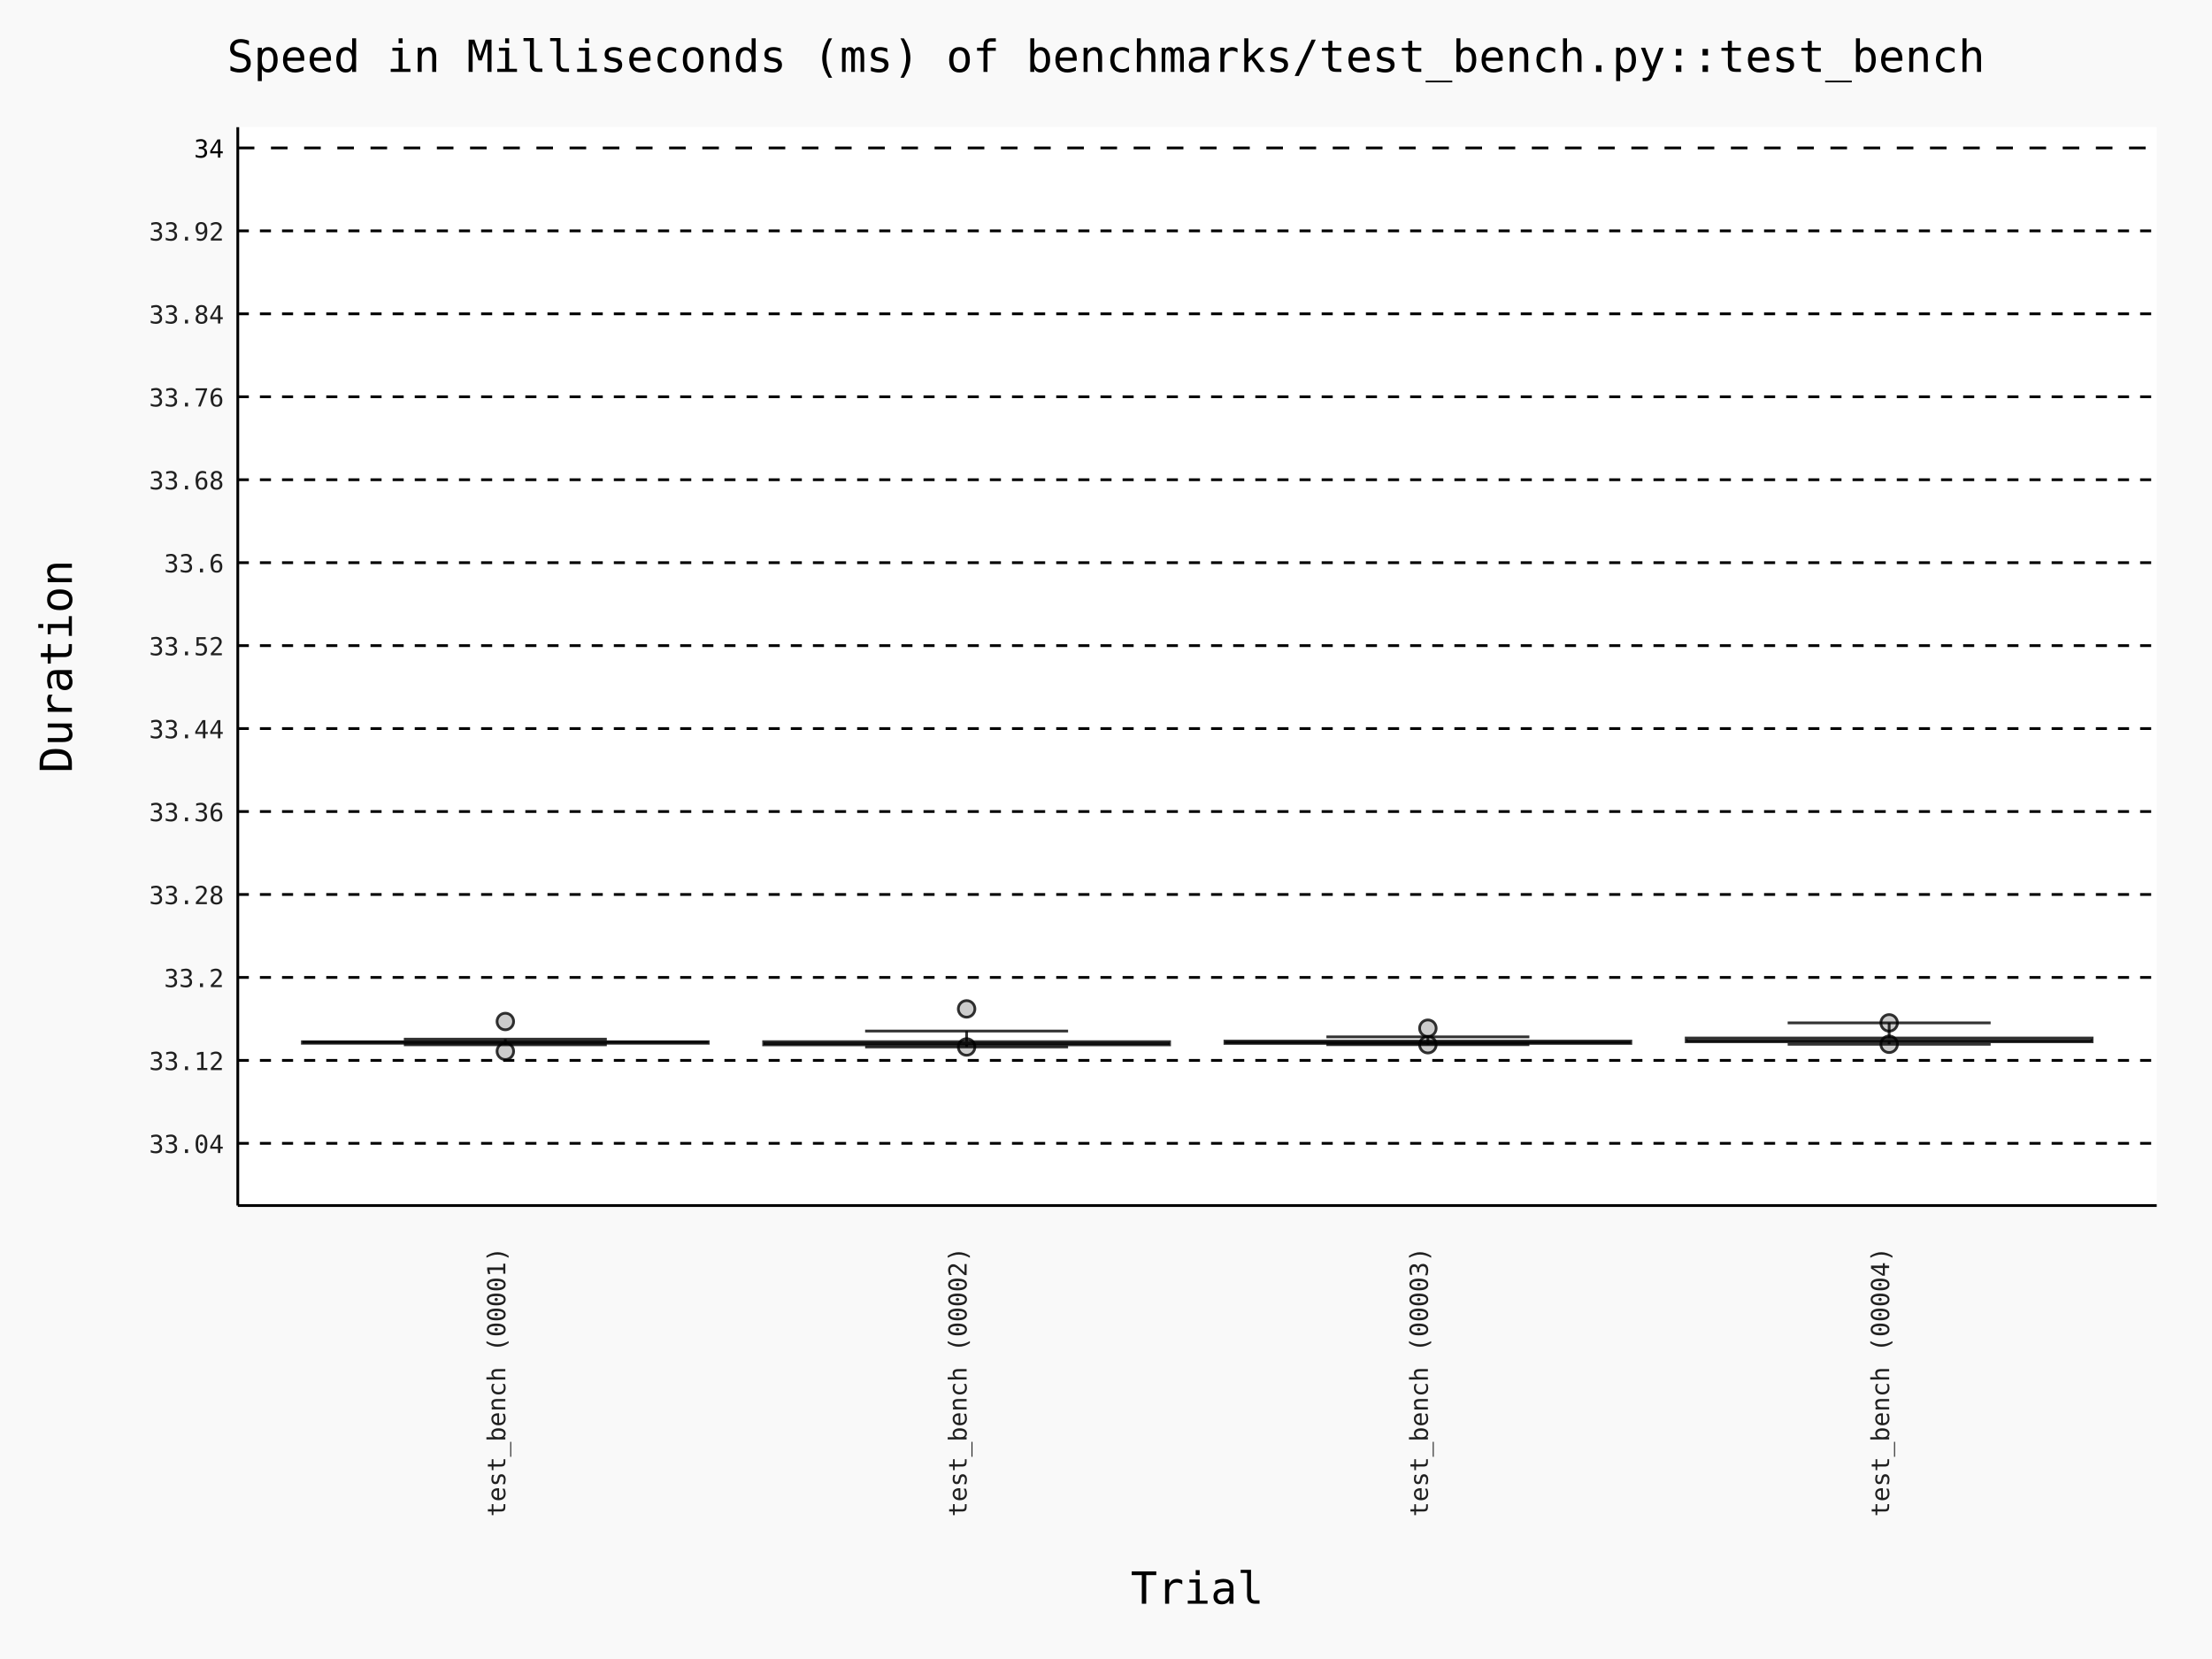
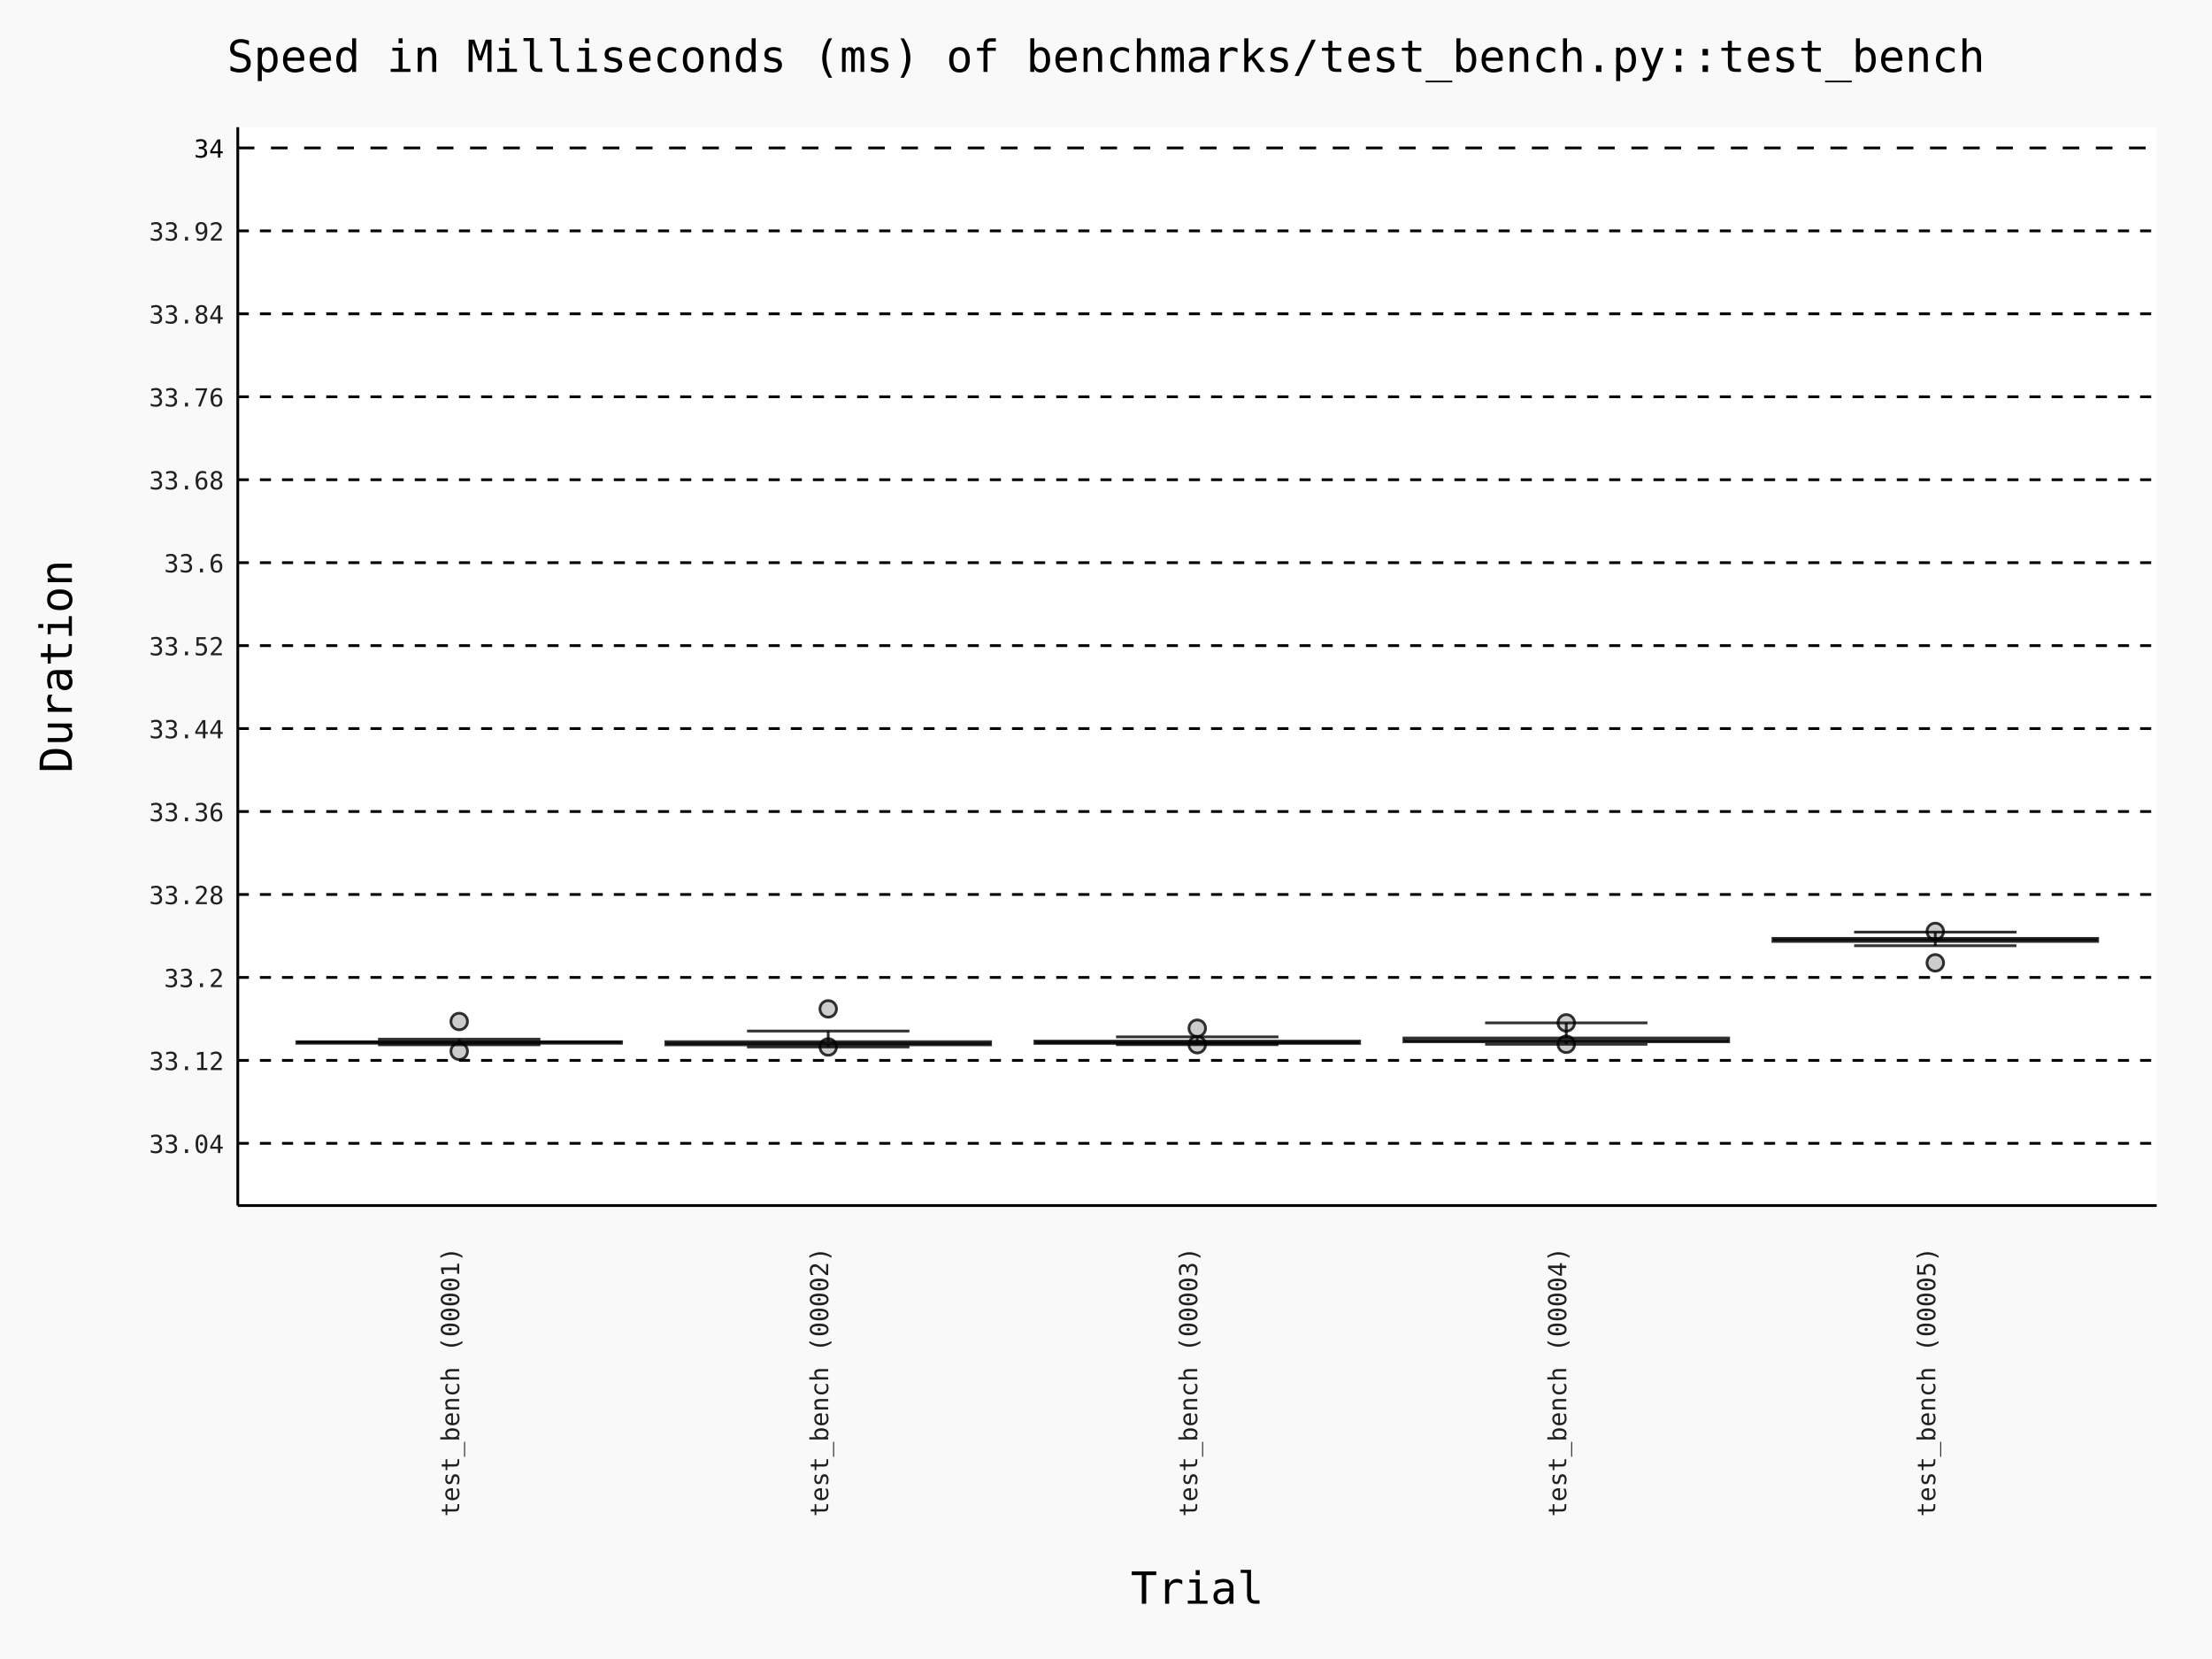
- <svg xmlns="http://www.w3.org/2000/svg" id="chart-e95749db-1600-477d-890f-086d8e971c10" class="pygal-chart" viewBox="0 0 800 600">
+ <svg xmlns="http://www.w3.org/2000/svg" id="chart-2c768e1c-0961-4735-a613-643d06b9895b" class="pygal-chart" viewBox="0 0 800 600">
  <defs>
-     <style type="text/css">#chart-e95749db-1600-477d-890f-086d8e971c10{-webkit-user-select:none;-webkit-font-smoothing:antialiased;font-family:Consolas,"Deja Vu Sans Mono","Bitstream Vera Sans Mono","Courier New",monospace}#chart-e95749db-1600-477d-890f-086d8e971c10 .title{font-family:Consolas,"Deja Vu Sans Mono","Bitstream Vera Sans Mono","Courier New",monospace;font-size:16px}#chart-e95749db-1600-477d-890f-086d8e971c10 .legends .legend text{font-family:Consolas,"Deja Vu Sans Mono","Bitstream Vera Sans Mono","Courier New",monospace;font-size:14px}#chart-e95749db-1600-477d-890f-086d8e971c10 .axis text{font-family:Consolas,"Deja Vu Sans Mono","Bitstream Vera Sans Mono","Courier New",monospace;font-size:10px}#chart-e95749db-1600-477d-890f-086d8e971c10 .axis text.major{font-family:Consolas,"Deja Vu Sans Mono","Bitstream Vera Sans Mono","Courier New",monospace;font-size:10px}#chart-e95749db-1600-477d-890f-086d8e971c10 .text-overlay text.value{font-family:Consolas,"Deja Vu Sans Mono","Bitstream Vera Sans Mono","Courier New",monospace;font-size:16px}#chart-e95749db-1600-477d-890f-086d8e971c10 .text-overlay text.label{font-family:Consolas,"Deja Vu Sans Mono","Bitstream Vera Sans Mono","Courier New",monospace;font-size:10px}#chart-e95749db-1600-477d-890f-086d8e971c10 .tooltip{font-family:Consolas,"Deja Vu Sans Mono","Bitstream Vera Sans Mono","Courier New",monospace;font-size:14px}#chart-e95749db-1600-477d-890f-086d8e971c10 text.no_data{font-family:Consolas,"Deja Vu Sans Mono","Bitstream Vera Sans Mono","Courier New",monospace;font-size:64px}
- #chart-e95749db-1600-477d-890f-086d8e971c10{background-color:rgba(249,249,249,1)}#chart-e95749db-1600-477d-890f-086d8e971c10 path,#chart-e95749db-1600-477d-890f-086d8e971c10 line,#chart-e95749db-1600-477d-890f-086d8e971c10 rect,#chart-e95749db-1600-477d-890f-086d8e971c10 circle{-webkit-transition:150ms;-moz-transition:150ms;transition:150ms}#chart-e95749db-1600-477d-890f-086d8e971c10 .graph &gt; .background{fill:rgba(249,249,249,1)}#chart-e95749db-1600-477d-890f-086d8e971c10 .plot &gt; .background{fill:rgba(255,255,255,1)}#chart-e95749db-1600-477d-890f-086d8e971c10 .graph{fill:rgba(0,0,0,.87)}#chart-e95749db-1600-477d-890f-086d8e971c10 text.no_data{fill:rgba(0,0,0,1)}#chart-e95749db-1600-477d-890f-086d8e971c10 .title{fill:rgba(0,0,0,1)}#chart-e95749db-1600-477d-890f-086d8e971c10 .legends .legend text{fill:rgba(0,0,0,.87)}#chart-e95749db-1600-477d-890f-086d8e971c10 .legends .legend:hover text{fill:rgba(0,0,0,1)}#chart-e95749db-1600-477d-890f-086d8e971c10 .axis .line{stroke:rgba(0,0,0,1)}#chart-e95749db-1600-477d-890f-086d8e971c10 .axis .guide.line{stroke:rgba(0,0,0,.54)}#chart-e95749db-1600-477d-890f-086d8e971c10 .axis .major.line{stroke:rgba(0,0,0,.87)}#chart-e95749db-1600-477d-890f-086d8e971c10 .axis text.major{fill:rgba(0,0,0,1)}#chart-e95749db-1600-477d-890f-086d8e971c10 .axis.y .guides:hover .guide.line,#chart-e95749db-1600-477d-890f-086d8e971c10 .line-graph .axis.x .guides:hover .guide.line,#chart-e95749db-1600-477d-890f-086d8e971c10 .stackedline-graph .axis.x .guides:hover .guide.line,#chart-e95749db-1600-477d-890f-086d8e971c10 .xy-graph .axis.x .guides:hover .guide.line{stroke:rgba(0,0,0,1)}#chart-e95749db-1600-477d-890f-086d8e971c10 .axis .guides:hover text{fill:rgba(0,0,0,1)}#chart-e95749db-1600-477d-890f-086d8e971c10 .reactive{fill-opacity:.7;stroke-opacity:.8;stroke-width:1}#chart-e95749db-1600-477d-890f-086d8e971c10 .ci{stroke:rgba(0,0,0,.87)}#chart-e95749db-1600-477d-890f-086d8e971c10 .reactive.active,#chart-e95749db-1600-477d-890f-086d8e971c10 .active .reactive{fill-opacity:.8;stroke-opacity:.9;stroke-width:4}#chart-e95749db-1600-477d-890f-086d8e971c10 .ci .reactive.active{stroke-width:1.5}#chart-e95749db-1600-477d-890f-086d8e971c10 .series text{fill:rgba(0,0,0,1)}#chart-e95749db-1600-477d-890f-086d8e971c10 .tooltip rect{fill:rgba(255,255,255,1);stroke:rgba(0,0,0,1);-webkit-transition:opacity 150ms;-moz-transition:opacity 150ms;transition:opacity 150ms}#chart-e95749db-1600-477d-890f-086d8e971c10 .tooltip .label{fill:rgba(0,0,0,.87)}#chart-e95749db-1600-477d-890f-086d8e971c10 .tooltip .label{fill:rgba(0,0,0,.87)}#chart-e95749db-1600-477d-890f-086d8e971c10 .tooltip .legend{font-size:.8em;fill:rgba(0,0,0,.54)}#chart-e95749db-1600-477d-890f-086d8e971c10 .tooltip .x_label{font-size:.6em;fill:rgba(0,0,0,1)}#chart-e95749db-1600-477d-890f-086d8e971c10 .tooltip .xlink{font-size:.5em;text-decoration:underline}#chart-e95749db-1600-477d-890f-086d8e971c10 .tooltip .value{font-size:1.5em}#chart-e95749db-1600-477d-890f-086d8e971c10 .bound{font-size:.5em}#chart-e95749db-1600-477d-890f-086d8e971c10 .max-value{font-size:.75em;fill:rgba(0,0,0,.54)}#chart-e95749db-1600-477d-890f-086d8e971c10 .map-element{fill:rgba(255,255,255,1);stroke:rgba(0,0,0,.54) !important}#chart-e95749db-1600-477d-890f-086d8e971c10 .map-element .reactive{fill-opacity:inherit;stroke-opacity:inherit}#chart-e95749db-1600-477d-890f-086d8e971c10 .color-0,#chart-e95749db-1600-477d-890f-086d8e971c10 .color-0 a:visited{stroke:#000000;fill:#000000}#chart-e95749db-1600-477d-890f-086d8e971c10 .color-1,#chart-e95749db-1600-477d-890f-086d8e971c10 .color-1 a:visited{stroke:#000000;fill:#000000}#chart-e95749db-1600-477d-890f-086d8e971c10 .color-2,#chart-e95749db-1600-477d-890f-086d8e971c10 .color-2 a:visited{stroke:#000000;fill:#000000}#chart-e95749db-1600-477d-890f-086d8e971c10 .color-3,#chart-e95749db-1600-477d-890f-086d8e971c10 .color-3 a:visited{stroke:#000000;fill:#000000}#chart-e95749db-1600-477d-890f-086d8e971c10 .text-overlay .color-0 text{fill:white}#chart-e95749db-1600-477d-890f-086d8e971c10 .text-overlay .color-1 text{fill:white}#chart-e95749db-1600-477d-890f-086d8e971c10 .text-overlay .color-2 text{fill:white}#chart-e95749db-1600-477d-890f-086d8e971c10 .text-overlay .color-3 text{fill:white}
- #chart-e95749db-1600-477d-890f-086d8e971c10 text.no_data{text-anchor:middle}#chart-e95749db-1600-477d-890f-086d8e971c10 .guide.line{fill:none}#chart-e95749db-1600-477d-890f-086d8e971c10 .centered{text-anchor:middle}#chart-e95749db-1600-477d-890f-086d8e971c10 .title{text-anchor:middle}#chart-e95749db-1600-477d-890f-086d8e971c10 .legends .legend text{fill-opacity:1}#chart-e95749db-1600-477d-890f-086d8e971c10 .axis.x text{text-anchor:middle}#chart-e95749db-1600-477d-890f-086d8e971c10 .axis.x:not(.web) text[transform]{text-anchor:start}#chart-e95749db-1600-477d-890f-086d8e971c10 .axis.x:not(.web) text[transform].backwards{text-anchor:end}#chart-e95749db-1600-477d-890f-086d8e971c10 .axis.y text{text-anchor:end}#chart-e95749db-1600-477d-890f-086d8e971c10 .axis.y text[transform].backwards{text-anchor:start}#chart-e95749db-1600-477d-890f-086d8e971c10 .axis.y2 text{text-anchor:start}#chart-e95749db-1600-477d-890f-086d8e971c10 .axis.y2 text[transform].backwards{text-anchor:end}#chart-e95749db-1600-477d-890f-086d8e971c10 .axis .guide.line{stroke-dasharray:4,4;stroke:black}#chart-e95749db-1600-477d-890f-086d8e971c10 .axis .major.guide.line{stroke-dasharray:6,6;stroke:black}#chart-e95749db-1600-477d-890f-086d8e971c10 .horizontal .axis.y .guide.line,#chart-e95749db-1600-477d-890f-086d8e971c10 .horizontal .axis.y2 .guide.line,#chart-e95749db-1600-477d-890f-086d8e971c10 .vertical .axis.x .guide.line{opacity:0}#chart-e95749db-1600-477d-890f-086d8e971c10 .horizontal .axis.always_show .guide.line,#chart-e95749db-1600-477d-890f-086d8e971c10 .vertical .axis.always_show .guide.line{opacity:1 !important}#chart-e95749db-1600-477d-890f-086d8e971c10 .axis.y .guides:hover .guide.line,#chart-e95749db-1600-477d-890f-086d8e971c10 .axis.y2 .guides:hover .guide.line,#chart-e95749db-1600-477d-890f-086d8e971c10 .axis.x .guides:hover .guide.line{opacity:1}#chart-e95749db-1600-477d-890f-086d8e971c10 .axis .guides:hover text{opacity:1}#chart-e95749db-1600-477d-890f-086d8e971c10 .nofill{fill:none}#chart-e95749db-1600-477d-890f-086d8e971c10 .subtle-fill{fill-opacity:.2}#chart-e95749db-1600-477d-890f-086d8e971c10 .dot{stroke-width:1px;fill-opacity:1;stroke-opacity:1}#chart-e95749db-1600-477d-890f-086d8e971c10 .dot.active{stroke-width:5px}#chart-e95749db-1600-477d-890f-086d8e971c10 .dot.negative{fill:transparent}#chart-e95749db-1600-477d-890f-086d8e971c10 text,#chart-e95749db-1600-477d-890f-086d8e971c10 tspan{stroke:none !important}#chart-e95749db-1600-477d-890f-086d8e971c10 .series text.active{opacity:1}#chart-e95749db-1600-477d-890f-086d8e971c10 .tooltip rect{fill-opacity:.95;stroke-width:.5}#chart-e95749db-1600-477d-890f-086d8e971c10 .tooltip text{fill-opacity:1}#chart-e95749db-1600-477d-890f-086d8e971c10 .showable{visibility:hidden}#chart-e95749db-1600-477d-890f-086d8e971c10 .showable.shown{visibility:visible}#chart-e95749db-1600-477d-890f-086d8e971c10 .gauge-background{fill:rgba(229,229,229,1);stroke:none}#chart-e95749db-1600-477d-890f-086d8e971c10 .bg-lines{stroke:rgba(249,249,249,1);stroke-width:2px}
+     <style type="text/css">#chart-2c768e1c-0961-4735-a613-643d06b9895b{-webkit-user-select:none;-webkit-font-smoothing:antialiased;font-family:Consolas,"Deja Vu Sans Mono","Bitstream Vera Sans Mono","Courier New",monospace}#chart-2c768e1c-0961-4735-a613-643d06b9895b .title{font-family:Consolas,"Deja Vu Sans Mono","Bitstream Vera Sans Mono","Courier New",monospace;font-size:16px}#chart-2c768e1c-0961-4735-a613-643d06b9895b .legends .legend text{font-family:Consolas,"Deja Vu Sans Mono","Bitstream Vera Sans Mono","Courier New",monospace;font-size:14px}#chart-2c768e1c-0961-4735-a613-643d06b9895b .axis text{font-family:Consolas,"Deja Vu Sans Mono","Bitstream Vera Sans Mono","Courier New",monospace;font-size:10px}#chart-2c768e1c-0961-4735-a613-643d06b9895b .axis text.major{font-family:Consolas,"Deja Vu Sans Mono","Bitstream Vera Sans Mono","Courier New",monospace;font-size:10px}#chart-2c768e1c-0961-4735-a613-643d06b9895b .text-overlay text.value{font-family:Consolas,"Deja Vu Sans Mono","Bitstream Vera Sans Mono","Courier New",monospace;font-size:16px}#chart-2c768e1c-0961-4735-a613-643d06b9895b .text-overlay text.label{font-family:Consolas,"Deja Vu Sans Mono","Bitstream Vera Sans Mono","Courier New",monospace;font-size:10px}#chart-2c768e1c-0961-4735-a613-643d06b9895b .tooltip{font-family:Consolas,"Deja Vu Sans Mono","Bitstream Vera Sans Mono","Courier New",monospace;font-size:14px}#chart-2c768e1c-0961-4735-a613-643d06b9895b text.no_data{font-family:Consolas,"Deja Vu Sans Mono","Bitstream Vera Sans Mono","Courier New",monospace;font-size:64px}
+ #chart-2c768e1c-0961-4735-a613-643d06b9895b{background-color:rgba(249,249,249,1)}#chart-2c768e1c-0961-4735-a613-643d06b9895b path,#chart-2c768e1c-0961-4735-a613-643d06b9895b line,#chart-2c768e1c-0961-4735-a613-643d06b9895b rect,#chart-2c768e1c-0961-4735-a613-643d06b9895b circle{-webkit-transition:150ms;-moz-transition:150ms;transition:150ms}#chart-2c768e1c-0961-4735-a613-643d06b9895b .graph &gt; .background{fill:rgba(249,249,249,1)}#chart-2c768e1c-0961-4735-a613-643d06b9895b .plot &gt; .background{fill:rgba(255,255,255,1)}#chart-2c768e1c-0961-4735-a613-643d06b9895b .graph{fill:rgba(0,0,0,.87)}#chart-2c768e1c-0961-4735-a613-643d06b9895b text.no_data{fill:rgba(0,0,0,1)}#chart-2c768e1c-0961-4735-a613-643d06b9895b .title{fill:rgba(0,0,0,1)}#chart-2c768e1c-0961-4735-a613-643d06b9895b .legends .legend text{fill:rgba(0,0,0,.87)}#chart-2c768e1c-0961-4735-a613-643d06b9895b .legends .legend:hover text{fill:rgba(0,0,0,1)}#chart-2c768e1c-0961-4735-a613-643d06b9895b .axis .line{stroke:rgba(0,0,0,1)}#chart-2c768e1c-0961-4735-a613-643d06b9895b .axis .guide.line{stroke:rgba(0,0,0,.54)}#chart-2c768e1c-0961-4735-a613-643d06b9895b .axis .major.line{stroke:rgba(0,0,0,.87)}#chart-2c768e1c-0961-4735-a613-643d06b9895b .axis text.major{fill:rgba(0,0,0,1)}#chart-2c768e1c-0961-4735-a613-643d06b9895b .axis.y .guides:hover .guide.line,#chart-2c768e1c-0961-4735-a613-643d06b9895b .line-graph .axis.x .guides:hover .guide.line,#chart-2c768e1c-0961-4735-a613-643d06b9895b .stackedline-graph .axis.x .guides:hover .guide.line,#chart-2c768e1c-0961-4735-a613-643d06b9895b .xy-graph .axis.x .guides:hover .guide.line{stroke:rgba(0,0,0,1)}#chart-2c768e1c-0961-4735-a613-643d06b9895b .axis .guides:hover text{fill:rgba(0,0,0,1)}#chart-2c768e1c-0961-4735-a613-643d06b9895b .reactive{fill-opacity:.7;stroke-opacity:.8;stroke-width:1}#chart-2c768e1c-0961-4735-a613-643d06b9895b .ci{stroke:rgba(0,0,0,.87)}#chart-2c768e1c-0961-4735-a613-643d06b9895b .reactive.active,#chart-2c768e1c-0961-4735-a613-643d06b9895b .active .reactive{fill-opacity:.8;stroke-opacity:.9;stroke-width:4}#chart-2c768e1c-0961-4735-a613-643d06b9895b .ci .reactive.active{stroke-width:1.5}#chart-2c768e1c-0961-4735-a613-643d06b9895b .series text{fill:rgba(0,0,0,1)}#chart-2c768e1c-0961-4735-a613-643d06b9895b .tooltip rect{fill:rgba(255,255,255,1);stroke:rgba(0,0,0,1);-webkit-transition:opacity 150ms;-moz-transition:opacity 150ms;transition:opacity 150ms}#chart-2c768e1c-0961-4735-a613-643d06b9895b .tooltip .label{fill:rgba(0,0,0,.87)}#chart-2c768e1c-0961-4735-a613-643d06b9895b .tooltip .label{fill:rgba(0,0,0,.87)}#chart-2c768e1c-0961-4735-a613-643d06b9895b .tooltip .legend{font-size:.8em;fill:rgba(0,0,0,.54)}#chart-2c768e1c-0961-4735-a613-643d06b9895b .tooltip .x_label{font-size:.6em;fill:rgba(0,0,0,1)}#chart-2c768e1c-0961-4735-a613-643d06b9895b .tooltip .xlink{font-size:.5em;text-decoration:underline}#chart-2c768e1c-0961-4735-a613-643d06b9895b .tooltip .value{font-size:1.5em}#chart-2c768e1c-0961-4735-a613-643d06b9895b .bound{font-size:.5em}#chart-2c768e1c-0961-4735-a613-643d06b9895b .max-value{font-size:.75em;fill:rgba(0,0,0,.54)}#chart-2c768e1c-0961-4735-a613-643d06b9895b .map-element{fill:rgba(255,255,255,1);stroke:rgba(0,0,0,.54) !important}#chart-2c768e1c-0961-4735-a613-643d06b9895b .map-element .reactive{fill-opacity:inherit;stroke-opacity:inherit}#chart-2c768e1c-0961-4735-a613-643d06b9895b .color-0,#chart-2c768e1c-0961-4735-a613-643d06b9895b .color-0 a:visited{stroke:#000000;fill:#000000}#chart-2c768e1c-0961-4735-a613-643d06b9895b .color-1,#chart-2c768e1c-0961-4735-a613-643d06b9895b .color-1 a:visited{stroke:#000000;fill:#000000}#chart-2c768e1c-0961-4735-a613-643d06b9895b .color-2,#chart-2c768e1c-0961-4735-a613-643d06b9895b .color-2 a:visited{stroke:#000000;fill:#000000}#chart-2c768e1c-0961-4735-a613-643d06b9895b .color-3,#chart-2c768e1c-0961-4735-a613-643d06b9895b .color-3 a:visited{stroke:#000000;fill:#000000}#chart-2c768e1c-0961-4735-a613-643d06b9895b .color-4,#chart-2c768e1c-0961-4735-a613-643d06b9895b .color-4 a:visited{stroke:#000000;fill:#000000}#chart-2c768e1c-0961-4735-a613-643d06b9895b .text-overlay .color-0 text{fill:white}#chart-2c768e1c-0961-4735-a613-643d06b9895b .text-overlay .color-1 text{fill:white}#chart-2c768e1c-0961-4735-a613-643d06b9895b .text-overlay .color-2 text{fill:white}#chart-2c768e1c-0961-4735-a613-643d06b9895b .text-overlay .color-3 text{fill:white}#chart-2c768e1c-0961-4735-a613-643d06b9895b .text-overlay .color-4 text{fill:white}
+ #chart-2c768e1c-0961-4735-a613-643d06b9895b text.no_data{text-anchor:middle}#chart-2c768e1c-0961-4735-a613-643d06b9895b .guide.line{fill:none}#chart-2c768e1c-0961-4735-a613-643d06b9895b .centered{text-anchor:middle}#chart-2c768e1c-0961-4735-a613-643d06b9895b .title{text-anchor:middle}#chart-2c768e1c-0961-4735-a613-643d06b9895b .legends .legend text{fill-opacity:1}#chart-2c768e1c-0961-4735-a613-643d06b9895b .axis.x text{text-anchor:middle}#chart-2c768e1c-0961-4735-a613-643d06b9895b .axis.x:not(.web) text[transform]{text-anchor:start}#chart-2c768e1c-0961-4735-a613-643d06b9895b .axis.x:not(.web) text[transform].backwards{text-anchor:end}#chart-2c768e1c-0961-4735-a613-643d06b9895b .axis.y text{text-anchor:end}#chart-2c768e1c-0961-4735-a613-643d06b9895b .axis.y text[transform].backwards{text-anchor:start}#chart-2c768e1c-0961-4735-a613-643d06b9895b .axis.y2 text{text-anchor:start}#chart-2c768e1c-0961-4735-a613-643d06b9895b .axis.y2 text[transform].backwards{text-anchor:end}#chart-2c768e1c-0961-4735-a613-643d06b9895b .axis .guide.line{stroke-dasharray:4,4;stroke:black}#chart-2c768e1c-0961-4735-a613-643d06b9895b .axis .major.guide.line{stroke-dasharray:6,6;stroke:black}#chart-2c768e1c-0961-4735-a613-643d06b9895b .horizontal .axis.y .guide.line,#chart-2c768e1c-0961-4735-a613-643d06b9895b .horizontal .axis.y2 .guide.line,#chart-2c768e1c-0961-4735-a613-643d06b9895b .vertical .axis.x .guide.line{opacity:0}#chart-2c768e1c-0961-4735-a613-643d06b9895b .horizontal .axis.always_show .guide.line,#chart-2c768e1c-0961-4735-a613-643d06b9895b .vertical .axis.always_show .guide.line{opacity:1 !important}#chart-2c768e1c-0961-4735-a613-643d06b9895b .axis.y .guides:hover .guide.line,#chart-2c768e1c-0961-4735-a613-643d06b9895b .axis.y2 .guides:hover .guide.line,#chart-2c768e1c-0961-4735-a613-643d06b9895b .axis.x .guides:hover .guide.line{opacity:1}#chart-2c768e1c-0961-4735-a613-643d06b9895b .axis .guides:hover text{opacity:1}#chart-2c768e1c-0961-4735-a613-643d06b9895b .nofill{fill:none}#chart-2c768e1c-0961-4735-a613-643d06b9895b .subtle-fill{fill-opacity:.2}#chart-2c768e1c-0961-4735-a613-643d06b9895b .dot{stroke-width:1px;fill-opacity:1;stroke-opacity:1}#chart-2c768e1c-0961-4735-a613-643d06b9895b .dot.active{stroke-width:5px}#chart-2c768e1c-0961-4735-a613-643d06b9895b .dot.negative{fill:transparent}#chart-2c768e1c-0961-4735-a613-643d06b9895b text,#chart-2c768e1c-0961-4735-a613-643d06b9895b tspan{stroke:none !important}#chart-2c768e1c-0961-4735-a613-643d06b9895b .series text.active{opacity:1}#chart-2c768e1c-0961-4735-a613-643d06b9895b .tooltip rect{fill-opacity:.95;stroke-width:.5}#chart-2c768e1c-0961-4735-a613-643d06b9895b .tooltip text{fill-opacity:1}#chart-2c768e1c-0961-4735-a613-643d06b9895b .showable{visibility:hidden}#chart-2c768e1c-0961-4735-a613-643d06b9895b .showable.shown{visibility:visible}#chart-2c768e1c-0961-4735-a613-643d06b9895b .gauge-background{fill:rgba(229,229,229,1);stroke:none}#chart-2c768e1c-0961-4735-a613-643d06b9895b .bg-lines{stroke:rgba(249,249,249,1);stroke-width:2px}
.tooltip .value{font-size:1em !important}.axis text{font-size:9px !important}</style>
  </defs>
  <g class="graph custombox-graph vertical">
    <rect x="0" y="0" width="800" height="600" class="background" />
    <g transform="translate(86, 46)" class="plot">
      <rect x="0" y="0" width="694.0" height="390.0" class="background" />
      <g class="axis y always_show">
        <path d="M0 390 h694" class="line" />
        <g class="guides">
          <path d="M0 367.5 h694" class="guide line" />
          <text x="-5" y="371" class="">33.04</text>
        </g>
        <g class="guides">
          <path d="M0 337.5 h694" class="guide line" />
          <text x="-5" y="341" class="">33.12</text>
        </g>
        <g class="guides">
          <path d="M0 307.5 h694" class="guide line" />
          <text x="-5" y="311" class="">33.2</text>
        </g>
        <g class="guides">
          <path d="M0 277.5 h694" class="guide line" />
          <text x="-5" y="281" class="">33.28</text>
        </g>
        <g class="guides">
          <path d="M0 247.5 h694" class="guide line" />
          <text x="-5" y="251" class="">33.36</text>
        </g>
        <g class="guides">
          <path d="M0 217.5 h694" class="guide line" />
          <text x="-5" y="221" class="">33.44</text>
        </g>
        <g class="guides">
          <path d="M0 187.5 h694" class="guide line" />
          <text x="-5" y="191" class="">33.52</text>
        </g>
        <g class="guides">
          <path d="M0 157.5 h694" class="guide line" />
          <text x="-5" y="161" class="">33.6</text>
        </g>
        <g class="guides">
          <path d="M0 127.5 h694" class="guide line" />
          <text x="-5" y="131" class="">33.68</text>
        </g>
        <g class="guides">
          <path d="M0 97.5 h694" class="guide line" />
          <text x="-5" y="101" class="">33.76</text>
        </g>
        <g class="guides">
          <path d="M0 67.5 h694" class="guide line" />
          <text x="-5" y="71" class="">33.84</text>
        </g>
        <g class="guides">
          <path d="M0 37.5 h694" class="guide line" />
          <text x="-5" y="41" class="">33.92</text>
        </g>
        <g class="guides">
          <path d="M0 7.5 h694" class="major guide line" />
          <text x="-5" y="11" class="major">34</text>
        </g>
      </g>
      <g class="axis x">
        <path d="M0 0 v390" class="line" />
        <g class="guides">
-           <path d="M96.76 0 v390" class="guide line" />
-           <text x="96.76" y="405.0" class="backwards" transform="rotate(270 96.75961 405)">test_bench (00001)</text>
+           <path d="M80.077 0 v390" class="guide line" />
+           <text x="80.077" y="405.0" class="backwards" transform="rotate(270 80.07692 405)">test_bench (00001)</text>
        </g>
        <g class="guides">
-           <path d="M263.587 0 v390" class="guide line" />
-           <text x="263.587" y="405.0" class="backwards" transform="rotate(270 263.5865 405)">test_bench (00002)</text>
+           <path d="M213.538 0 v390" class="guide line" />
+           <text x="213.538" y="405.0" class="backwards" transform="rotate(270 213.5385 405)">test_bench (00002)</text>
        </g>
        <g class="guides">
-           <path d="M430.413 0 v390" class="guide line" />
-           <text x="430.413" y="405.0" class="backwards" transform="rotate(270 430.4135 405)">test_bench (00003)</text>
+           <path d="M347 0 v390" class="guide line" />
+           <text x="347.0" y="405.0" class="backwards" transform="rotate(270 347 405)">test_bench (00003)</text>
        </g>
        <g class="guides">
-           <path d="M597.24 0 v390" class="guide line" />
-           <text x="597.24" y="405.0" class="backwards" transform="rotate(270 597.2404 405)">test_bench (00004)</text>
+           <path d="M480.462 0 v390" class="guide line" />
+           <text x="480.462" y="405.0" class="backwards" transform="rotate(270 480.4615 405)">test_bench (00004)</text>
+         </g>
+         <g class="guides">
+           <path d="M613.923 0 v390" class="guide line" />
+           <text x="613.923" y="405.0" class="backwards" transform="rotate(270 613.9231 405)">test_bench (00005)</text>
        </g>
      </g>
      <g class="series serie-0 color-0">
        <g class="boxes">
          <g class="box">
-             <path stroke-width="3" d="M60.058 331.867 L133.462 331.867" class="reactive tooltip-trigger" />
-             <path stroke-width="3" d="M23.356 330.925 L170.163 330.925" class="reactive tooltip-trigger" />
-             <path stroke-width="3" d="M60.058 329.825 L133.462 329.825" class="reactive tooltip-trigger" />
-             <path stroke-width="2" d="M96.76 331.867 L96.76 331.31" class="reactive tooltip-trigger" />
-             <path stroke-width="2" d="M96.76 329.825 L96.76 330.76" class="reactive tooltip-trigger" />
-             <rect x="23.356" y="330.76" height="0.55" width="146.808" class="subtle-fill reactive tooltip-trigger" />
-             <circle cx="96.76" cy="334.208" r="3" class="subtle-fill reactive tooltip-trigger" />
-             <circle cx="96.76" cy="323.439" r="3" class="subtle-fill reactive tooltip-trigger" />
+             <path stroke-width="3" d="M50.715 331.867 L109.438 331.867" class="reactive tooltip-trigger" />
+             <path stroke-width="3" d="M21.354 330.925 L138.8 330.925" class="reactive tooltip-trigger" />
+             <path stroke-width="3" d="M50.715 329.825 L109.438 329.825" class="reactive tooltip-trigger" />
+             <path stroke-width="2" d="M80.077 331.867 L80.077 331.31" class="reactive tooltip-trigger" />
+             <path stroke-width="2" d="M80.077 329.825 L80.077 330.76" class="reactive tooltip-trigger" />
+             <rect x="21.354" y="330.76" height="0.55" width="117.446" class="subtle-fill reactive tooltip-trigger" />
+             <circle cx="80.077" cy="334.208" r="3" class="subtle-fill reactive tooltip-trigger" />
+             <circle cx="80.077" cy="323.439" r="3" class="subtle-fill reactive tooltip-trigger" />
          </g>
        </g>
      </g>
      <g class="series serie-1 color-1">
        <g class="boxes">
          <g class="box">
-             <path stroke-width="3" d="M226.885 332.651 L300.288 332.651" class="reactive tooltip-trigger" />
-             <path stroke-width="3" d="M190.183 331.404 L336.99 331.404" class="reactive tooltip-trigger" />
-             <path stroke-width="3" d="M226.885 326.893 L300.288 326.893" class="reactive tooltip-trigger" />
-             <path stroke-width="2" d="M263.587 332.651 L263.587 331.889" class="reactive tooltip-trigger" />
-             <path stroke-width="2" d="M263.587 326.893 L263.587 330.741" class="reactive tooltip-trigger" />
-             <rect x="190.183" y="330.741" height="1.147" width="146.808" class="subtle-fill reactive tooltip-trigger" />
-             <circle cx="263.587" cy="332.651" r="3" class="subtle-fill reactive tooltip-trigger" />
-             <circle cx="263.587" cy="318.88" r="3" class="subtle-fill reactive tooltip-trigger" />
+             <path stroke-width="3" d="M184.177 332.651 L242.9 332.651" class="reactive tooltip-trigger" />
+             <path stroke-width="3" d="M154.815 331.404 L272.262 331.404" class="reactive tooltip-trigger" />
+             <path stroke-width="3" d="M184.177 326.893 L242.9 326.893" class="reactive tooltip-trigger" />
+             <path stroke-width="2" d="M213.538 332.651 L213.538 331.889" class="reactive tooltip-trigger" />
+             <path stroke-width="2" d="M213.538 326.893 L213.538 330.741" class="reactive tooltip-trigger" />
+             <rect x="154.815" y="330.741" height="1.147" width="117.446" class="subtle-fill reactive tooltip-trigger" />
+             <circle cx="213.538" cy="332.651" r="3" class="subtle-fill reactive tooltip-trigger" />
+             <circle cx="213.538" cy="318.88" r="3" class="subtle-fill reactive tooltip-trigger" />
          </g>
        </g>
      </g>
      <g class="series serie-2 color-2">
        <g class="boxes">
          <g class="box">
-             <path stroke-width="3" d="M393.712 331.828 L467.115 331.828" class="reactive tooltip-trigger" />
-             <path stroke-width="3" d="M357.01 330.995 L503.817 330.995" class="reactive tooltip-trigger" />
-             <path stroke-width="3" d="M393.712 328.998 L467.115 328.998" class="reactive tooltip-trigger" />
-             <path stroke-width="2" d="M430.413 331.828 L430.413 331.364" class="reactive tooltip-trigger" />
-             <path stroke-width="2" d="M430.413 328.998 L430.413 330.532" class="reactive tooltip-trigger" />
-             <rect x="357.01" y="330.532" height="0.832" width="146.808" class="subtle-fill reactive tooltip-trigger" />
-             <circle cx="430.413" cy="331.828" r="3" class="subtle-fill reactive tooltip-trigger" />
-             <circle cx="430.413" cy="325.872" r="3" class="subtle-fill reactive tooltip-trigger" />
+             <path stroke-width="3" d="M317.638 331.828 L376.362 331.828" class="reactive tooltip-trigger" />
+             <path stroke-width="3" d="M288.277 330.995 L405.723 330.995" class="reactive tooltip-trigger" />
+             <path stroke-width="3" d="M317.638 328.998 L376.362 328.998" class="reactive tooltip-trigger" />
+             <path stroke-width="2" d="M347 331.828 L347 331.364" class="reactive tooltip-trigger" />
+             <path stroke-width="2" d="M347 328.998 L347 330.532" class="reactive tooltip-trigger" />
+             <rect x="288.277" y="330.532" height="0.832" width="117.446" class="subtle-fill reactive tooltip-trigger" />
+             <circle cx="347.0" cy="331.828" r="3" class="subtle-fill reactive tooltip-trigger" />
+             <circle cx="347.0" cy="325.872" r="3" class="subtle-fill reactive tooltip-trigger" />
          </g>
        </g>
      </g>
      <g class="series serie-3 color-3">
        <g class="boxes">
          <g class="box">
-             <path stroke-width="3" d="M560.538 331.674 L633.942 331.674" class="reactive tooltip-trigger" />
-             <path stroke-width="3" d="M523.837 330.368 L670.644 330.368" class="reactive tooltip-trigger" />
-             <path stroke-width="3" d="M560.538 323.936 L633.942 323.936" class="reactive tooltip-trigger" />
-             <path stroke-width="2" d="M597.24 331.674 L597.24 330.767" class="reactive tooltip-trigger" />
-             <path stroke-width="2" d="M597.24 323.936 L597.24 329.416" class="reactive tooltip-trigger" />
-             <rect x="523.837" y="329.416" height="1.35" width="146.808" class="subtle-fill reactive tooltip-trigger" />
-             <circle cx="597.24" cy="331.674" r="3" class="subtle-fill reactive tooltip-trigger" />
-             <circle cx="597.24" cy="323.936" r="3" class="subtle-fill reactive tooltip-trigger" />
+             <path stroke-width="3" d="M451.1 331.674 L509.823 331.674" class="reactive tooltip-trigger" />
+             <path stroke-width="3" d="M421.738 330.368 L539.185 330.368" class="reactive tooltip-trigger" />
+             <path stroke-width="3" d="M451.1 323.936 L509.823 323.936" class="reactive tooltip-trigger" />
+             <path stroke-width="2" d="M480.462 331.674 L480.462 330.767" class="reactive tooltip-trigger" />
+             <path stroke-width="2" d="M480.462 323.936 L480.462 329.416" class="reactive tooltip-trigger" />
+             <rect x="421.738" y="329.416" height="1.35" width="117.446" class="subtle-fill reactive tooltip-trigger" />
+             <circle cx="480.462" cy="331.674" r="3" class="subtle-fill reactive tooltip-trigger" />
+             <circle cx="480.462" cy="323.936" r="3" class="subtle-fill reactive tooltip-trigger" />
+           </g>
+         </g>
+       </g>
+       <g class="series serie-4 color-4">
+         <g class="boxes">
+           <g class="box">
+             <path stroke-width="3" d="M584.562 296.025 L643.285 296.025" class="reactive tooltip-trigger" />
+             <path stroke-width="3" d="M555.2 293.895 L672.646 293.895" class="reactive tooltip-trigger" />
+             <path stroke-width="3" d="M584.562 291.108 L643.285 291.108" class="reactive tooltip-trigger" />
+             <path stroke-width="2" d="M613.923 296.025 L613.923 294.479" class="reactive tooltip-trigger" />
+             <path stroke-width="2" d="M613.923 291.108 L613.923 293.373" class="reactive tooltip-trigger" />
+             <rect x="555.2" y="293.373" height="1.107" width="117.446" class="subtle-fill reactive tooltip-trigger" />
+             <circle cx="613.923" cy="302.228" r="3" class="subtle-fill reactive tooltip-trigger" />
+             <circle cx="613.923" cy="290.861" r="3" class="subtle-fill reactive tooltip-trigger" />
          </g>
        </g>
      </g>
    </g>
    <g class="titles">
      <text x="400.0" y="26" class="title plot_title">Speed in Milliseconds (ms) of benchmarks/test_bench.py::test_bench</text>
      <text x="433.0" y="580.0" class="title">Trial</text>
      <text x="0" y="267.0" class="title" transform="rotate(-90 0 241)">Duration</text>
    </g>
    <g transform="translate(86, 46)" class="plot overlay">
      <g class="series serie-0 color-0" />
      <g class="series serie-1 color-1" />
      <g class="series serie-2 color-2" />
      <g class="series serie-3 color-3" />
+       <g class="series serie-4 color-4" />
    </g>
    <g transform="translate(86, 46)" class="plot text-overlay">
      <g class="series serie-0 color-0" />
      <g class="series serie-1 color-1" />
      <g class="series serie-2 color-2" />
      <g class="series serie-3 color-3" />
+       <g class="series serie-4 color-4" />
    </g>
    <g transform="translate(86, 46)" class="plot tooltip-overlay">
      <g transform="translate(0 0)" style="opacity: 0" class="tooltip">
        <rect rx="0" ry="0" width="0" height="0" class="tooltip-box" />
        <g class="text" />
      </g>
    </g>
  </g>
</svg>
